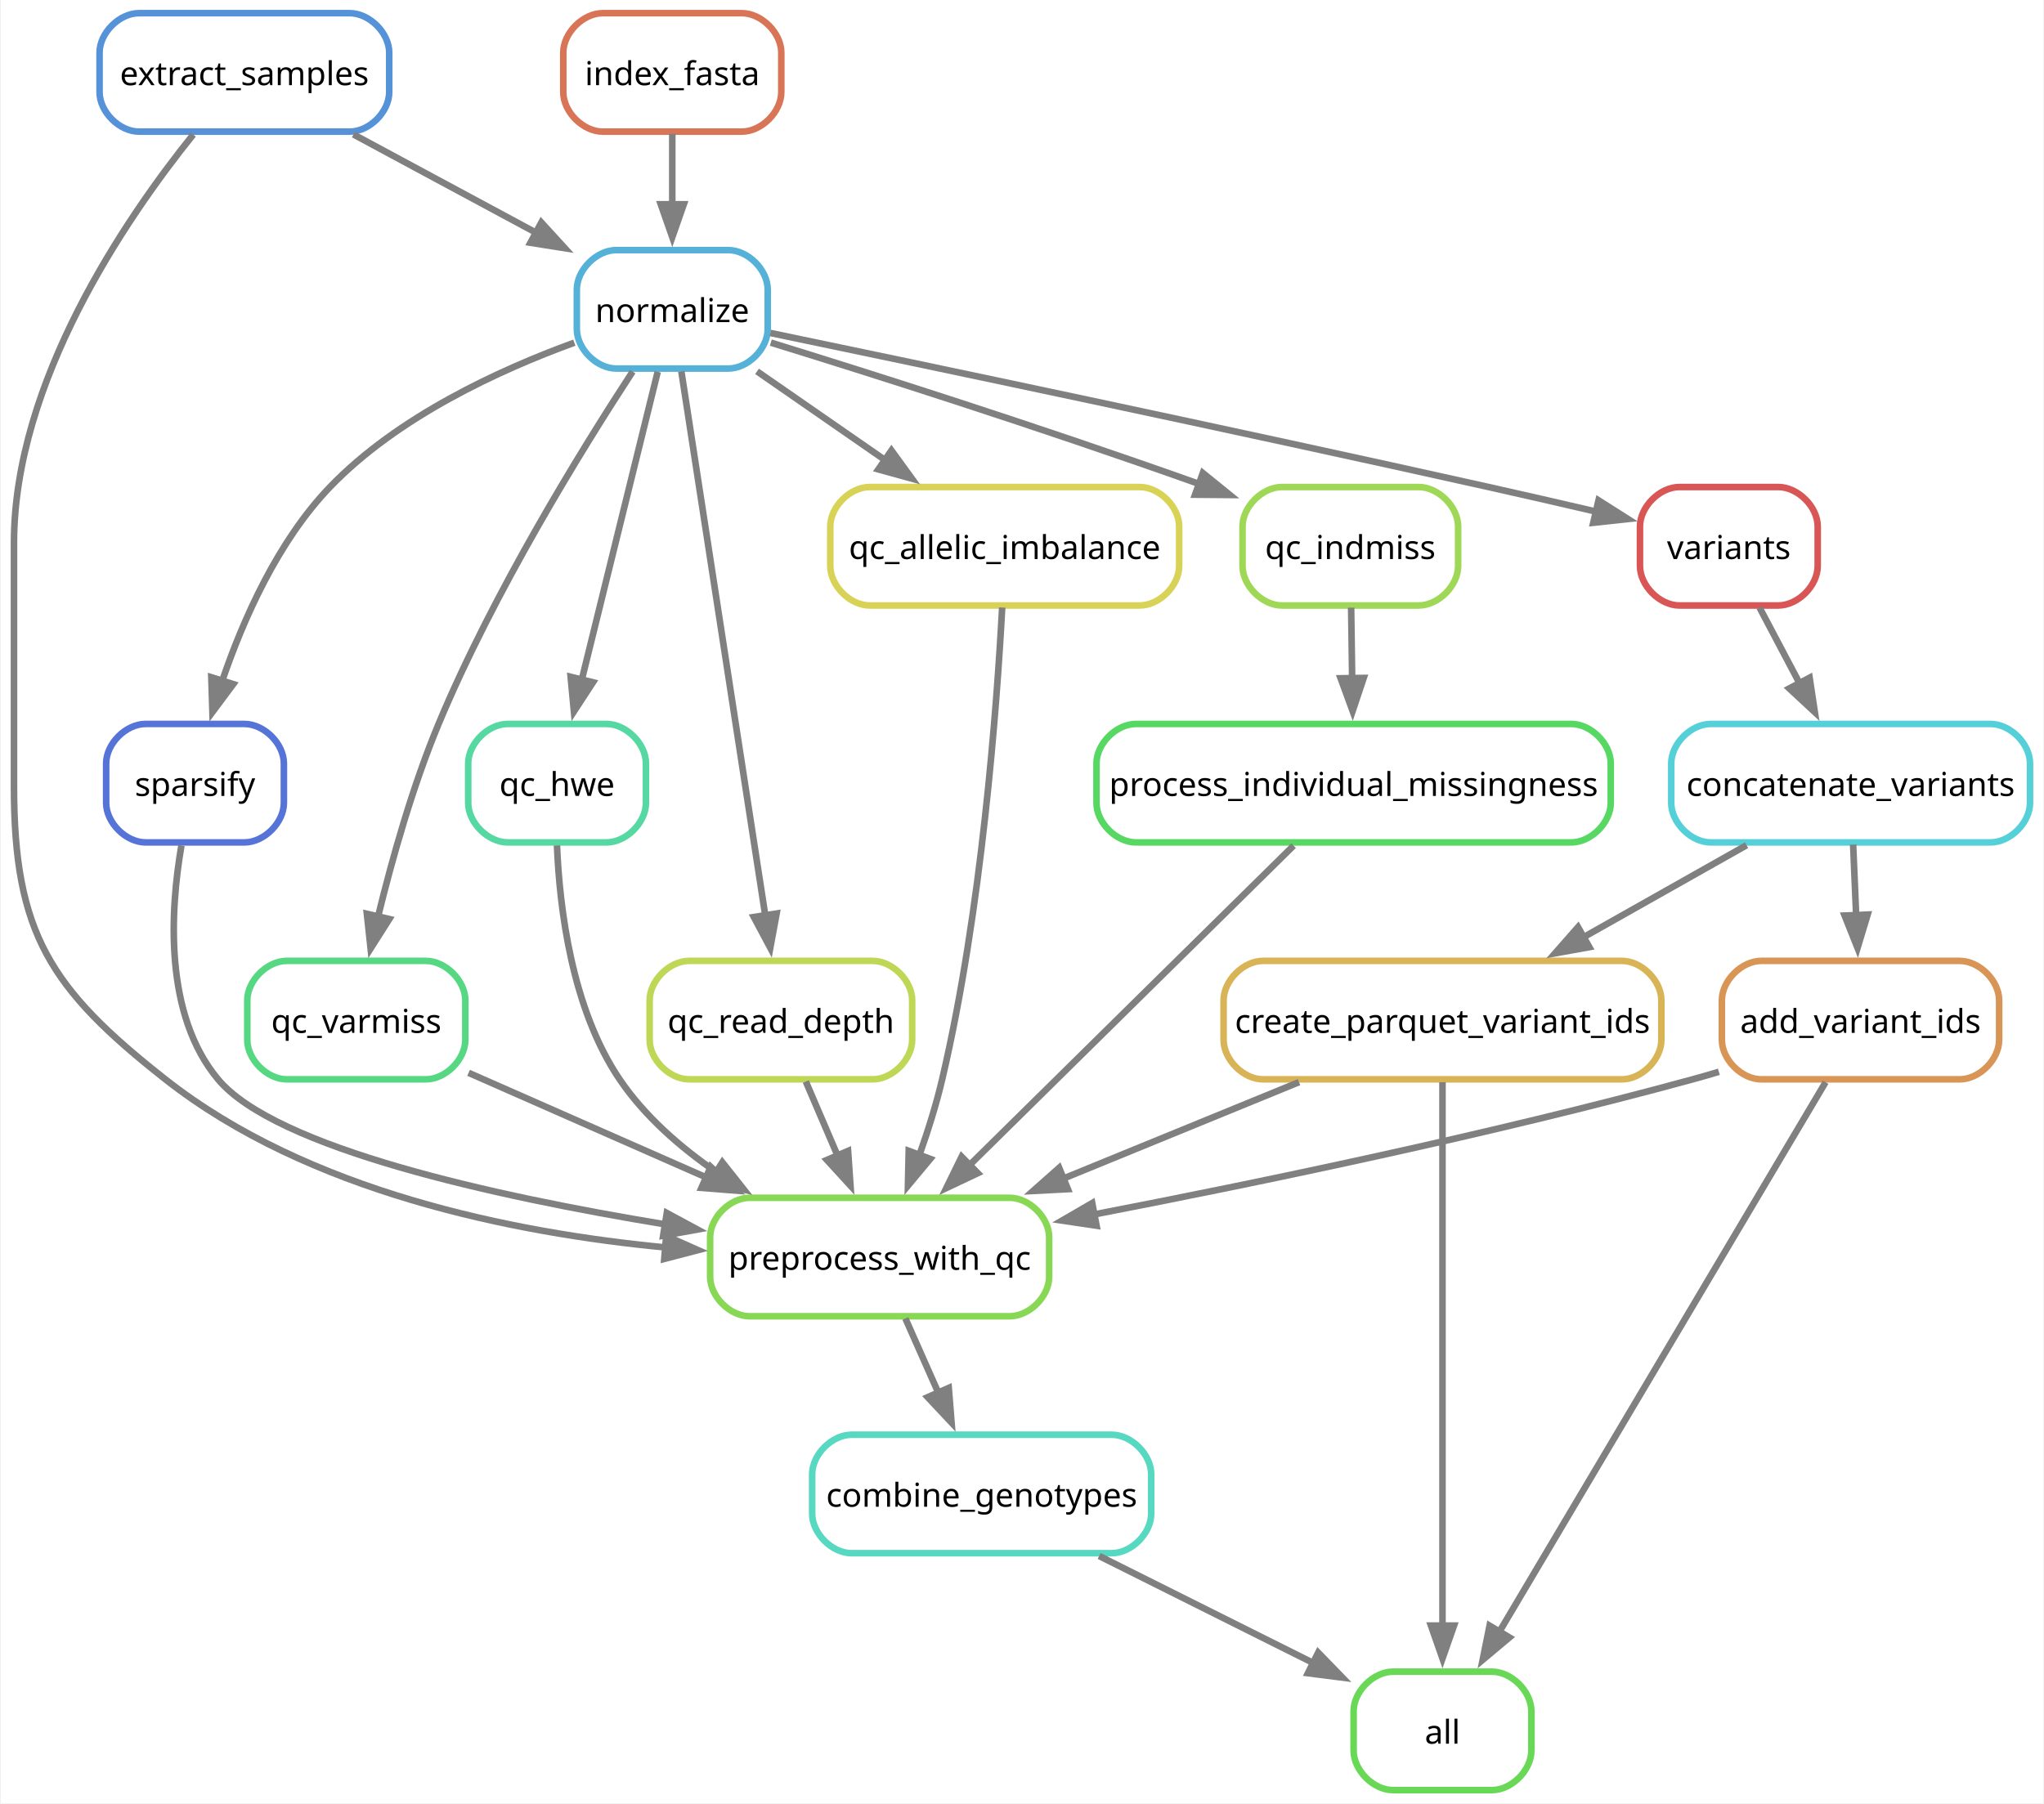
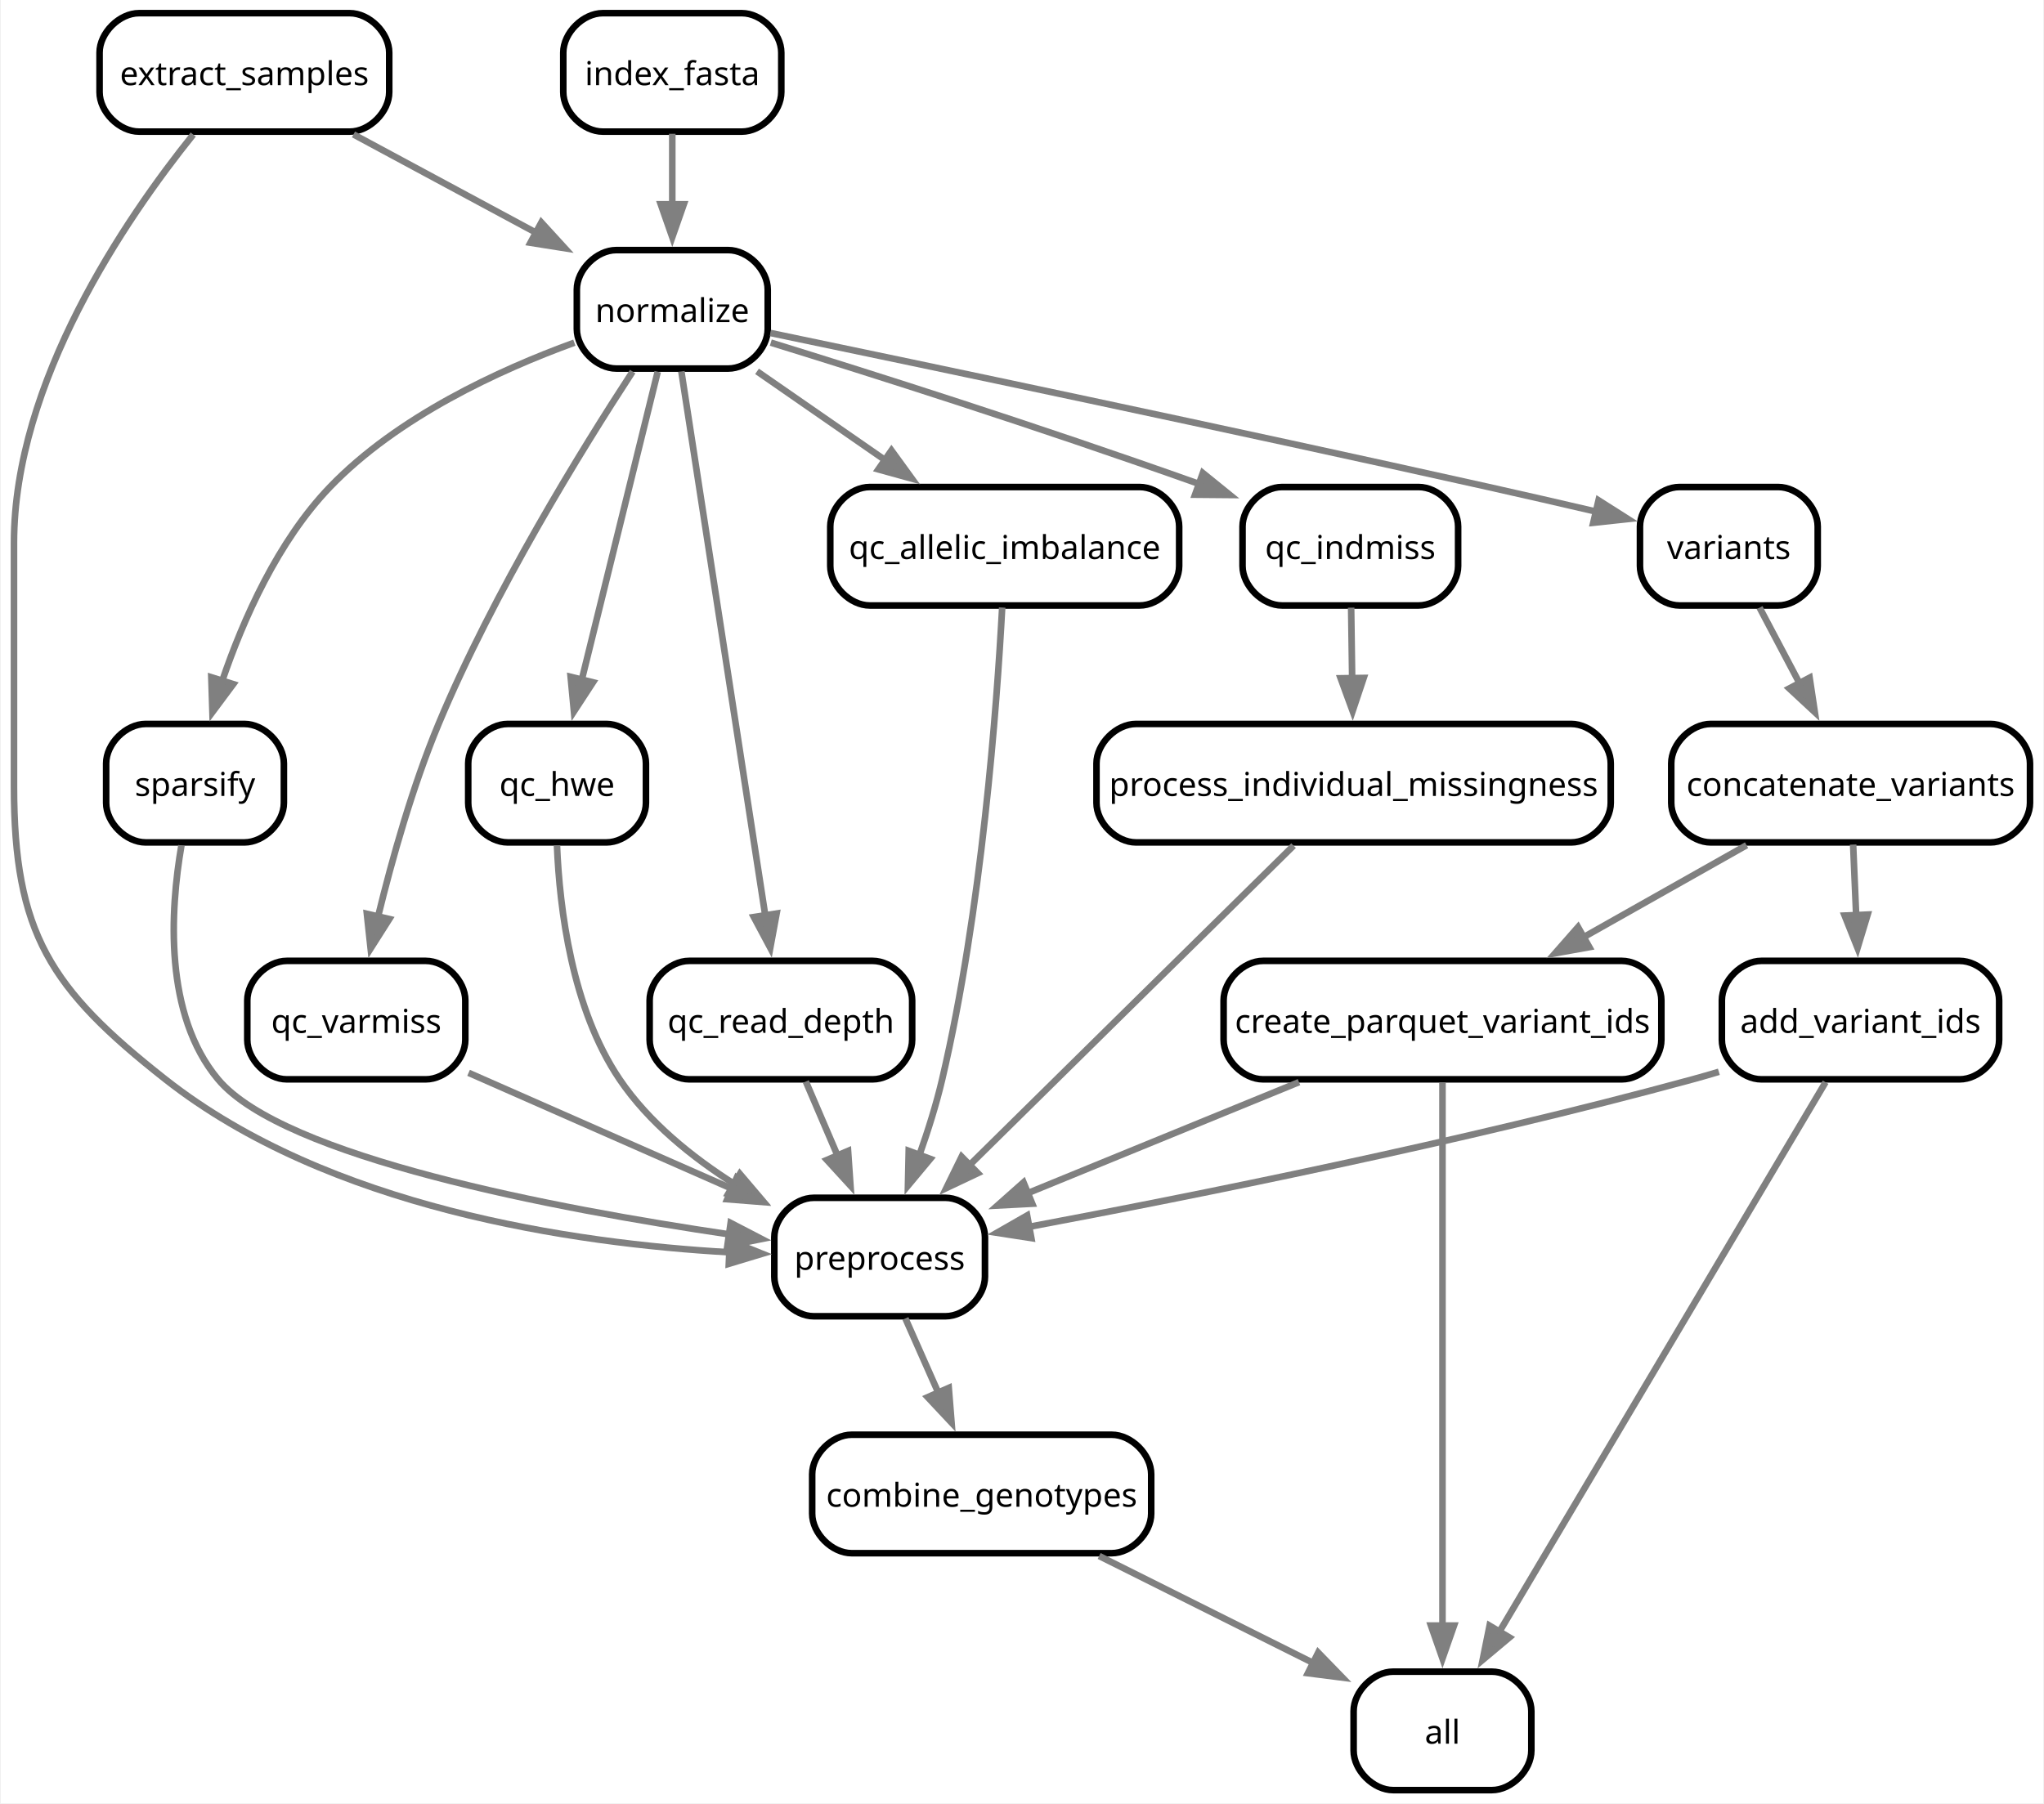
<svg xmlns="http://www.w3.org/2000/svg" width="621pt" height="548pt" viewBox="0.00 0.00 620.50 548.00">
  <g id="graph0" class="graph" transform="scale(1 1) rotate(0) translate(4 544)">
    <polygon fill="white" stroke="none" points="-4,4 -4,-544 616.5,-544 616.5,4 -4,4" />
    <g id="node1" class="node">
-       <path fill="none" stroke="#68d856" stroke-width="2" d="M449,-36C449,-36 419,-36 419,-36 413,-36 407,-30 407,-24 407,-24 407,-12 407,-12 407,-6 413,0 419,0 419,0 449,0 449,0 455,0 461,-6 461,-12 461,-12 461,-24 461,-24 461,-30 455,-36 449,-36" />
+       <path fill="none" stroke="black" stroke-width="2" d="M449,-36C449,-36 419,-36 419,-36 413,-36 407,-30 407,-24 407,-24 407,-12 407,-12 407,-6 413,0 419,0 419,0 449,0 449,0 455,0 461,-6 461,-12 461,-12 461,-24 461,-24 461,-30 455,-36 449,-36" />
      <text text-anchor="middle" x="434" y="-14.12" font-family="sans" font-size="10.00">all</text>
    </g>
    <g id="node2" class="node">
-       <path fill="none" stroke="#56d8c1" stroke-width="2" d="M333.5,-108C333.5,-108 254.5,-108 254.5,-108 248.5,-108 242.5,-102 242.5,-96 242.5,-96 242.5,-84 242.5,-84 242.5,-78 248.5,-72 254.5,-72 254.5,-72 333.5,-72 333.5,-72 339.5,-72 345.5,-78 345.5,-84 345.5,-84 345.5,-96 345.5,-96 345.5,-102 339.5,-108 333.5,-108" />
+       <path fill="none" stroke="black" stroke-width="2" d="M333.5,-108C333.5,-108 254.5,-108 254.5,-108 248.5,-108 242.5,-102 242.5,-96 242.5,-96 242.5,-84 242.5,-84 242.5,-78 248.5,-72 254.5,-72 254.5,-72 333.5,-72 333.5,-72 339.5,-72 345.5,-78 345.5,-84 345.5,-84 345.5,-96 345.5,-96 345.5,-102 339.5,-108 333.5,-108" />
      <text text-anchor="middle" x="294" y="-86.12" font-family="sans" font-size="10.00">combine_genotypes</text>
    </g>
    <g id="edge2" class="edge">
      <path fill="none" stroke="grey" stroke-width="2" d="M329.69,-71.15C349.6,-61.2 374.43,-48.78 394.87,-38.57" />
      <polygon fill="grey" stroke="grey" stroke-width="2" points="396.24,-41.79 403.62,-34.19 393.11,-35.53 396.24,-41.79" />
    </g>
    <g id="node3" class="node">
-       <path fill="none" stroke="#88d856" stroke-width="2" d="M302.5,-180C302.5,-180 223.5,-180 223.5,-180 217.5,-180 211.5,-174 211.5,-168 211.5,-168 211.5,-156 211.5,-156 211.5,-150 217.5,-144 223.5,-144 223.5,-144 302.5,-144 302.5,-144 308.5,-144 314.5,-150 314.5,-156 314.5,-156 314.5,-168 314.5,-168 314.5,-174 308.5,-180 302.5,-180" />
-       <text text-anchor="middle" x="263" y="-158.12" font-family="sans" font-size="10.00">preprocess_with_qc</text>
+       <path fill="none" stroke="black" stroke-width="2" d="M283,-180C283,-180 243,-180 243,-180 237,-180 231,-174 231,-168 231,-168 231,-156 231,-156 231,-150 237,-144 243,-144 243,-144 283,-144 283,-144 289,-144 295,-150 295,-156 295,-156 295,-168 295,-168 295,-174 289,-180 283,-180" />
+       <text text-anchor="middle" x="263" y="-158.12" font-family="sans" font-size="10.00">preprocess</text>
    </g>
    <g id="edge4" class="edge">
      <path fill="none" stroke="grey" stroke-width="2" d="M270.82,-143.34C273.88,-136.43 277.48,-128.31 280.91,-120.56" />
      <polygon fill="grey" stroke="grey" stroke-width="2" points="284,-122.23 284.85,-111.67 277.6,-119.4 284,-122.23" />
    </g>
    <g id="node4" class="node">
-       <path fill="none" stroke="#d89556" stroke-width="2" d="M591.12,-252C591.12,-252 530.88,-252 530.88,-252 524.88,-252 518.88,-246 518.88,-240 518.88,-240 518.88,-228 518.88,-228 518.88,-222 524.88,-216 530.88,-216 530.88,-216 591.12,-216 591.12,-216 597.12,-216 603.12,-222 603.12,-228 603.12,-228 603.12,-240 603.12,-240 603.12,-246 597.12,-252 591.12,-252" />
+       <path fill="none" stroke="black" stroke-width="2" d="M591.12,-252C591.12,-252 530.88,-252 530.88,-252 524.88,-252 518.88,-246 518.88,-240 518.88,-240 518.88,-228 518.88,-228 518.88,-222 524.88,-216 530.88,-216 530.88,-216 591.12,-216 591.12,-216 597.12,-216 603.12,-222 603.12,-228 603.12,-228 603.12,-240 603.12,-240 603.12,-246 597.12,-252 591.12,-252" />
      <text text-anchor="middle" x="561" y="-230.12" font-family="sans" font-size="10.00">add_variant_ids</text>
    </g>
    <g id="edge3" class="edge">
      <path fill="none" stroke="grey" stroke-width="2" d="M550.39,-215.12C528.45,-178.14 477.89,-92.96 451.21,-48" />
      <polygon fill="grey" stroke="grey" stroke-width="2" points="454.33,-46.39 446.21,-39.58 448.31,-49.97 454.33,-46.39" />
    </g>
    <g id="edge5" class="edge">
-       <path fill="none" stroke="grey" stroke-width="2" d="M517.97,-218.29C515.28,-217.48 512.61,-216.71 510,-216 448.89,-199.31 378.12,-184.59 328.03,-174.92" />
-       <polygon fill="grey" stroke="grey" stroke-width="2" points="328.9,-171.52 318.42,-173.08 327.58,-178.4 328.9,-171.52" />
+       <path fill="none" stroke="grey" stroke-width="2" d="M517.97,-218.29C515.28,-217.48 512.61,-216.71 510,-216 440.29,-196.96 357.98,-180.48 308.18,-171.14" />
+       <polygon fill="grey" stroke="grey" stroke-width="2" points="309.09,-167.75 298.62,-169.37 307.81,-174.63 309.09,-167.75" />
    </g>
    <g id="node5" class="node">
-       <path fill="none" stroke="#56d0d8" stroke-width="2" d="M600.5,-324C600.5,-324 515.5,-324 515.5,-324 509.5,-324 503.5,-318 503.5,-312 503.5,-312 503.5,-300 503.5,-300 503.5,-294 509.5,-288 515.5,-288 515.5,-288 600.5,-288 600.5,-288 606.5,-288 612.5,-294 612.5,-300 612.5,-300 612.5,-312 612.5,-312 612.5,-318 606.5,-324 600.5,-324" />
+       <path fill="none" stroke="black" stroke-width="2" d="M600.5,-324C600.5,-324 515.5,-324 515.5,-324 509.5,-324 503.5,-318 503.5,-312 503.5,-312 503.5,-300 503.5,-300 503.5,-294 509.5,-288 515.5,-288 515.5,-288 600.5,-288 600.5,-288 606.5,-288 612.5,-294 612.5,-300 612.5,-300 612.5,-312 612.5,-312 612.5,-318 606.5,-324 600.5,-324" />
      <text text-anchor="middle" x="558" y="-302.12" font-family="sans" font-size="10.00">concatenate_variants</text>
    </g>
    <g id="edge14" class="edge">
      <path fill="none" stroke="grey" stroke-width="2" d="M558.76,-287.34C559.04,-280.75 559.37,-273.08 559.69,-265.67" />
      <polygon fill="grey" stroke="grey" stroke-width="2" points="563.17,-266.07 560.1,-255.93 556.18,-265.77 563.17,-266.07" />
    </g>
    <g id="node10" class="node">
-       <path fill="none" stroke="#d8b456" stroke-width="2" d="M488.5,-252C488.5,-252 379.5,-252 379.5,-252 373.5,-252 367.5,-246 367.5,-240 367.5,-240 367.5,-228 367.5,-228 367.5,-222 373.5,-216 379.5,-216 379.5,-216 488.5,-216 488.5,-216 494.5,-216 500.5,-222 500.5,-228 500.5,-228 500.5,-240 500.5,-240 500.5,-246 494.5,-252 488.5,-252" />
+       <path fill="none" stroke="black" stroke-width="2" d="M488.5,-252C488.5,-252 379.5,-252 379.5,-252 373.5,-252 367.5,-246 367.5,-240 367.5,-240 367.5,-228 367.5,-228 367.5,-222 373.5,-216 379.5,-216 379.5,-216 488.5,-216 488.5,-216 494.5,-216 500.5,-222 500.5,-228 500.5,-228 500.5,-240 500.5,-240 500.5,-246 494.5,-252 488.5,-252" />
      <text text-anchor="middle" x="434" y="-230.12" font-family="sans" font-size="10.00">create_parquet_variant_ids</text>
    </g>
    <g id="edge19" class="edge">
      <path fill="none" stroke="grey" stroke-width="2" d="M526.39,-287.15C511.23,-278.6 492.85,-268.22 476.49,-258.99" />
      <polygon fill="grey" stroke="grey" stroke-width="2" points="478.62,-256.17 468.19,-254.3 475.18,-262.26 478.62,-256.17" />
    </g>
    <g id="node6" class="node">
-       <path fill="none" stroke="#d85656" stroke-width="2" d="M536,-396C536,-396 506,-396 506,-396 500,-396 494,-390 494,-384 494,-384 494,-372 494,-372 494,-366 500,-360 506,-360 506,-360 536,-360 536,-360 542,-360 548,-366 548,-372 548,-372 548,-384 548,-384 548,-390 542,-396 536,-396" />
+       <path fill="none" stroke="black" stroke-width="2" d="M536,-396C536,-396 506,-396 506,-396 500,-396 494,-390 494,-384 494,-384 494,-372 494,-372 494,-366 500,-360 506,-360 506,-360 536,-360 536,-360 542,-360 548,-366 548,-372 548,-372 548,-384 548,-384 548,-390 542,-396 536,-396" />
      <text text-anchor="middle" x="521" y="-374.12" font-family="sans" font-size="10.00">variants</text>
    </g>
    <g id="edge15" class="edge">
      <path fill="none" stroke="grey" stroke-width="2" d="M530.34,-359.34C534.03,-352.34 538.38,-344.12 542.52,-336.28" />
      <polygon fill="grey" stroke="grey" stroke-width="2" points="545.54,-338.05 547.12,-327.58 539.36,-334.78 545.54,-338.05" />
    </g>
    <g id="node7" class="node">
-       <path fill="none" stroke="#56b1d8" stroke-width="2" d="M217,-468C217,-468 183,-468 183,-468 177,-468 171,-462 171,-456 171,-456 171,-444 171,-444 171,-438 177,-432 183,-432 183,-432 217,-432 217,-432 223,-432 229,-438 229,-444 229,-444 229,-456 229,-456 229,-462 223,-468 217,-468" />
+       <path fill="none" stroke="black" stroke-width="2" d="M217,-468C217,-468 183,-468 183,-468 177,-468 171,-462 171,-456 171,-456 171,-444 171,-444 171,-438 177,-432 183,-432 183,-432 217,-432 217,-432 223,-432 229,-438 229,-444 229,-444 229,-456 229,-456 229,-462 223,-468 217,-468" />
      <text text-anchor="middle" x="200" y="-446.12" font-family="sans" font-size="10.00">normalize</text>
    </g>
    <g id="edge16" class="edge">
      <path fill="none" stroke="grey" stroke-width="2" d="M229.81,-442.81C276.43,-433.1 369.37,-413.56 448,-396 458.65,-393.62 470.16,-390.98 480.83,-388.49" />
      <polygon fill="grey" stroke="grey" stroke-width="2" points="481.41,-391.95 490.35,-386.27 479.81,-385.14 481.41,-391.95" />
    </g>
    <g id="node11" class="node">
-       <path fill="none" stroke="#5673d8" stroke-width="2" d="M70,-324C70,-324 40,-324 40,-324 34,-324 28,-318 28,-312 28,-312 28,-300 28,-300 28,-294 34,-288 40,-288 40,-288 70,-288 70,-288 76,-288 82,-294 82,-300 82,-300 82,-312 82,-312 82,-318 76,-324 70,-324" />
+       <path fill="none" stroke="black" stroke-width="2" d="M70,-324C70,-324 40,-324 40,-324 34,-324 28,-318 28,-312 28,-312 28,-300 28,-300 28,-294 34,-288 40,-288 40,-288 70,-288 70,-288 76,-288 82,-294 82,-300 82,-300 82,-312 82,-312 82,-318 76,-324 70,-324" />
      <text text-anchor="middle" x="55" y="-302.12" font-family="sans" font-size="10.00">sparsify</text>
    </g>
    <g id="edge20" class="edge">
      <path fill="none" stroke="grey" stroke-width="2" d="M170.25,-439.87C147.45,-431.57 116.5,-417.33 96,-396 80.18,-379.54 69.67,-355.87 63.26,-337.08" />
      <polygon fill="grey" stroke="grey" stroke-width="2" points="66.62,-336.1 60.29,-327.6 59.95,-338.19 66.62,-336.1" />
    </g>
    <g id="node12" class="node">
-       <path fill="none" stroke="#56d882" stroke-width="2" d="M125.12,-252C125.12,-252 82.88,-252 82.88,-252 76.88,-252 70.88,-246 70.88,-240 70.88,-240 70.88,-228 70.88,-228 70.88,-222 76.88,-216 82.88,-216 82.88,-216 125.12,-216 125.12,-216 131.12,-216 137.12,-222 137.12,-228 137.12,-228 137.12,-240 137.12,-240 137.12,-246 131.12,-252 125.12,-252" />
+       <path fill="none" stroke="black" stroke-width="2" d="M125.12,-252C125.12,-252 82.88,-252 82.88,-252 76.88,-252 70.88,-246 70.88,-240 70.88,-240 70.88,-228 70.88,-228 70.88,-222 76.88,-216 82.88,-216 82.88,-216 125.12,-216 125.12,-216 131.12,-216 137.12,-222 137.12,-228 137.12,-228 137.12,-240 137.12,-240 137.12,-246 131.12,-252 125.12,-252" />
      <text text-anchor="middle" x="104" y="-230.12" font-family="sans" font-size="10.00">qc_varmiss</text>
    </g>
    <g id="edge21" class="edge">
      <path fill="none" stroke="grey" stroke-width="2" d="M187.96,-431.08C172.51,-407.42 145.72,-364.08 129,-324 121.11,-305.09 114.87,-282.91 110.6,-265.42" />
      <polygon fill="grey" stroke="grey" stroke-width="2" points="114.03,-264.71 108.35,-255.77 107.21,-266.3 114.03,-264.71" />
    </g>
    <g id="node13" class="node">
-       <path fill="none" stroke="#56d8a2" stroke-width="2" d="M180,-324C180,-324 150,-324 150,-324 144,-324 138,-318 138,-312 138,-312 138,-300 138,-300 138,-294 144,-288 150,-288 150,-288 180,-288 180,-288 186,-288 192,-294 192,-300 192,-300 192,-312 192,-312 192,-318 186,-324 180,-324" />
+       <path fill="none" stroke="black" stroke-width="2" d="M180,-324C180,-324 150,-324 150,-324 144,-324 138,-318 138,-312 138,-312 138,-300 138,-300 138,-294 144,-288 150,-288 150,-288 180,-288 180,-288 186,-288 192,-294 192,-300 192,-300 192,-312 192,-312 192,-318 186,-324 180,-324" />
      <text text-anchor="middle" x="165" y="-302.12" font-family="sans" font-size="10.00">qc_hwe</text>
    </g>
    <g id="edge22" class="edge">
      <path fill="none" stroke="grey" stroke-width="2" d="M195.57,-431.02C189.76,-407.44 179.48,-365.73 172.46,-337.25" />
      <polygon fill="grey" stroke="grey" stroke-width="2" points="175.91,-336.65 170.12,-327.78 169.12,-338.32 175.91,-336.65" />
    </g>
    <g id="node14" class="node">
-       <path fill="none" stroke="#bed856" stroke-width="2" d="M260.88,-252C260.88,-252 205.12,-252 205.12,-252 199.12,-252 193.12,-246 193.12,-240 193.12,-240 193.12,-228 193.12,-228 193.12,-222 199.12,-216 205.12,-216 205.12,-216 260.88,-216 260.88,-216 266.88,-216 272.88,-222 272.88,-228 272.88,-228 272.88,-240 272.88,-240 272.88,-246 266.88,-252 260.88,-252" />
+       <path fill="none" stroke="black" stroke-width="2" d="M260.88,-252C260.88,-252 205.12,-252 205.12,-252 199.12,-252 193.12,-246 193.12,-240 193.12,-240 193.12,-228 193.12,-228 193.12,-222 199.12,-216 205.12,-216 205.12,-216 260.88,-216 260.88,-216 266.88,-216 272.88,-222 272.88,-228 272.88,-228 272.88,-240 272.88,-240 272.88,-246 266.88,-252 260.88,-252" />
      <text text-anchor="middle" x="233" y="-230.12" font-family="sans" font-size="10.00">qc_read_depth</text>
    </g>
    <g id="edge23" class="edge">
      <path fill="none" stroke="grey" stroke-width="2" d="M202.76,-431.12C208.39,-394.62 221.26,-311.13 228.26,-265.74" />
      <polygon fill="grey" stroke="grey" stroke-width="2" points="231.7,-266.39 229.77,-255.97 224.78,-265.32 231.7,-266.39" />
    </g>
    <g id="node15" class="node">
-       <path fill="none" stroke="#d8d356" stroke-width="2" d="M342,-396C342,-396 260,-396 260,-396 254,-396 248,-390 248,-384 248,-384 248,-372 248,-372 248,-366 254,-360 260,-360 260,-360 342,-360 342,-360 348,-360 354,-366 354,-372 354,-372 354,-384 354,-384 354,-390 348,-396 342,-396" />
+       <path fill="none" stroke="black" stroke-width="2" d="M342,-396C342,-396 260,-396 260,-396 254,-396 248,-390 248,-384 248,-384 248,-372 248,-372 248,-366 254,-360 260,-360 260,-360 342,-360 342,-360 348,-360 354,-366 354,-372 354,-372 354,-384 354,-384 354,-390 348,-396 342,-396" />
      <text text-anchor="middle" x="301" y="-374.12" font-family="sans" font-size="10.00">qc_allelic_imbalance</text>
    </g>
    <g id="edge24" class="edge">
      <path fill="none" stroke="grey" stroke-width="2" d="M225.75,-431.15C237.62,-422.93 251.92,-413.02 264.84,-404.06" />
      <polygon fill="grey" stroke="grey" stroke-width="2" points="266.59,-407.11 272.81,-398.54 262.6,-401.36 266.59,-407.11" />
    </g>
    <g id="node17" class="node">
-       <path fill="none" stroke="#9fd856" stroke-width="2" d="M426.75,-396C426.75,-396 385.25,-396 385.25,-396 379.25,-396 373.25,-390 373.25,-384 373.25,-384 373.25,-372 373.25,-372 373.25,-366 379.25,-360 385.25,-360 385.25,-360 426.75,-360 426.75,-360 432.75,-360 438.75,-366 438.75,-372 438.75,-372 438.75,-384 438.75,-384 438.75,-390 432.75,-396 426.75,-396" />
+       <path fill="none" stroke="black" stroke-width="2" d="M426.75,-396C426.75,-396 385.25,-396 385.25,-396 379.25,-396 373.25,-390 373.25,-384 373.25,-384 373.25,-372 373.25,-372 373.25,-366 379.25,-360 385.25,-360 385.25,-360 426.75,-360 426.75,-360 432.75,-360 438.75,-366 438.75,-372 438.75,-372 438.75,-384 438.75,-384 438.75,-390 432.75,-396 426.75,-396" />
      <text text-anchor="middle" x="406" y="-374.12" font-family="sans" font-size="10.00">qc_indmiss</text>
    </g>
    <g id="edge26" class="edge">
      <path fill="none" stroke="grey" stroke-width="2" d="M229.93,-439.88C260.4,-430.47 309.22,-415.02 360.3,-396.85" />
      <polygon fill="grey" stroke="grey" stroke-width="2" points="361.19,-400.25 369.42,-393.58 358.83,-393.67 361.19,-400.25" />
    </g>
    <g id="node8" class="node">
-       <path fill="none" stroke="#5692d8" stroke-width="2" d="M102,-540C102,-540 38,-540 38,-540 32,-540 26,-534 26,-528 26,-528 26,-516 26,-516 26,-510 32,-504 38,-504 38,-504 102,-504 102,-504 108,-504 114,-510 114,-516 114,-516 114,-528 114,-528 114,-534 108,-540 102,-540" />
+       <path fill="none" stroke="black" stroke-width="2" d="M102,-540C102,-540 38,-540 38,-540 32,-540 26,-534 26,-528 26,-528 26,-516 26,-516 26,-510 32,-504 38,-504 38,-504 102,-504 102,-504 108,-504 114,-510 114,-516 114,-516 114,-528 114,-528 114,-534 108,-540 102,-540" />
      <text text-anchor="middle" x="70" y="-518.12" font-family="sans" font-size="10.00">extract_samples</text>
    </g>
-     <g id="edge12" class="edge">
-       <path fill="none" stroke="grey" stroke-width="2" d="M54.46,-503.11C33.84,-477.46 0,-427.92 0,-379 0,-379 0,-379 0,-305 0,-260.47 11.01,-243.53 46,-216 89.32,-181.91 151.43,-169.34 198.11,-164.9" />
-       <polygon fill="grey" stroke="grey" stroke-width="2" points="198.14,-168.41 207.82,-164.1 197.57,-161.43 198.14,-168.41" />
+     <g id="edge7" class="edge">
+       <path fill="none" stroke="grey" stroke-width="2" d="M54.46,-503.11C33.84,-477.46 0,-427.92 0,-379 0,-379 0,-379 0,-305 0,-260.47 11.01,-243.53 46,-216 95.62,-176.96 169.9,-166.14 217.4,-163.44" />
+       <polygon fill="grey" stroke="grey" stroke-width="2" points="217.48,-166.94 227.31,-163 217.17,-159.94 217.48,-166.94" />
    </g>
-     <g id="edge17" class="edge">
+     <g id="edge18" class="edge">
      <path fill="none" stroke="grey" stroke-width="2" d="M103.14,-503.15C120.05,-494.05 140.78,-482.89 158.72,-473.23" />
      <polygon fill="grey" stroke="grey" stroke-width="2" points="160.22,-476.39 167.37,-468.57 156.9,-470.23 160.22,-476.39" />
    </g>
    <g id="node9" class="node">
-       <path fill="none" stroke="#d87556" stroke-width="2" d="M221.12,-540C221.12,-540 178.88,-540 178.88,-540 172.88,-540 166.88,-534 166.88,-528 166.88,-528 166.88,-516 166.88,-516 166.88,-510 172.88,-504 178.88,-504 178.88,-504 221.12,-504 221.12,-504 227.12,-504 233.12,-510 233.12,-516 233.12,-516 233.12,-528 233.12,-528 233.12,-534 227.12,-540 221.12,-540" />
+       <path fill="none" stroke="black" stroke-width="2" d="M221.12,-540C221.12,-540 178.88,-540 178.88,-540 172.88,-540 166.88,-534 166.88,-528 166.88,-528 166.88,-516 166.88,-516 166.88,-510 172.88,-504 178.88,-504 178.88,-504 221.12,-504 221.12,-504 227.12,-504 233.12,-510 233.12,-516 233.12,-516 233.12,-528 233.12,-528 233.12,-534 227.12,-540 221.12,-540" />
      <text text-anchor="middle" x="200" y="-518.12" font-family="sans" font-size="10.00">index_fasta</text>
    </g>
-     <g id="edge18" class="edge">
+     <g id="edge17" class="edge">
      <path fill="none" stroke="grey" stroke-width="2" d="M200,-503.34C200,-496.75 200,-489.08 200,-481.67" />
      <polygon fill="grey" stroke="grey" stroke-width="2" points="203.5,-481.93 200,-471.93 196.5,-481.93 203.5,-481.93" />
    </g>
    <g id="edge1" class="edge">
      <path fill="none" stroke="grey" stroke-width="2" d="M434,-215.12C434,-178.62 434,-95.13 434,-49.74" />
      <polygon fill="grey" stroke="grey" stroke-width="2" points="437.5,-50 434,-40 430.5,-50 437.5,-50" />
    </g>
-     <g id="edge7" class="edge">
-       <path fill="none" stroke="grey" stroke-width="2" d="M390.41,-215.15C368.58,-206.22 341.92,-195.31 318.63,-185.77" />
-       <polygon fill="grey" stroke="grey" stroke-width="2" points="320.19,-182.63 309.61,-182.08 317.54,-189.11 320.19,-182.63" />
-     </g>
    <g id="edge13" class="edge">
-       <path fill="none" stroke="grey" stroke-width="2" d="M50.87,-287.06C47.46,-267.31 45.51,-235.75 62,-216 79.43,-195.12 146.02,-180.46 197.83,-171.93" />
-       <polygon fill="grey" stroke="grey" stroke-width="2" points="198.33,-175.39 207.65,-170.36 197.23,-168.48 198.33,-175.39" />
-     </g>
-     <g id="edge10" class="edge">
-       <path fill="none" stroke="grey" stroke-width="2" d="M138.11,-217.98C159.19,-208.7 186.66,-196.61 210.48,-186.12" />
-       <polygon fill="grey" stroke="grey" stroke-width="2" points="211.67,-189.42 219.41,-182.19 208.85,-183.01 211.67,-189.42" />
+       <path fill="none" stroke="grey" stroke-width="2" d="M390.41,-215.15C365.15,-204.82 333.41,-191.82 307.93,-181.39" />
+       <polygon fill="grey" stroke="grey" stroke-width="2" points="309.37,-178.2 298.79,-177.65 306.71,-184.68 309.37,-178.2" />
    </g>
    <g id="edge11" class="edge">
-       <path fill="none" stroke="grey" stroke-width="2" d="M164.97,-287.09C165.76,-267.95 169.47,-237.46 184,-216 191.58,-204.81 202.38,-195.35 213.58,-187.67" />
-       <polygon fill="grey" stroke="grey" stroke-width="2" points="215.21,-190.78 221.79,-182.47 211.47,-184.87 215.21,-190.78" />
+       <path fill="none" stroke="grey" stroke-width="2" d="M50.87,-287.06C47.46,-267.31 45.51,-235.75 62,-216 81.72,-192.38 164.38,-176.71 217.36,-168.88" />
+       <polygon fill="grey" stroke="grey" stroke-width="2" points="217.73,-172.36 227.13,-167.48 216.74,-165.43 217.73,-172.36" />
+     </g>
+     <g id="edge12" class="edge">
+       <path fill="none" stroke="grey" stroke-width="2" d="M138.11,-217.98C161.58,-207.65 193,-193.82 218.45,-182.61" />
+       <polygon fill="grey" stroke="grey" stroke-width="2" points="219.52,-185.97 227.27,-178.73 216.7,-179.56 219.52,-185.97" />
+     </g>
+     <g id="edge9" class="edge">
+       <path fill="none" stroke="grey" stroke-width="2" d="M164.97,-287.09C165.76,-267.95 169.47,-237.46 184,-216 192.82,-202.96 206.03,-192.29 219.13,-184.02" />
+       <polygon fill="grey" stroke="grey" stroke-width="2" points="220.54,-187.25 227.4,-179.18 217,-181.21 220.54,-187.25" />
    </g>
    <g id="edge6" class="edge">
      <path fill="none" stroke="grey" stroke-width="2" d="M240.57,-215.34C243.5,-208.51 246.93,-200.5 250.21,-192.83" />
      <polygon fill="grey" stroke="grey" stroke-width="2" points="253.41,-194.25 254.14,-183.68 246.98,-191.5 253.41,-194.25" />
    </g>
-     <g id="edge8" class="edge">
+     <g id="edge10" class="edge">
      <path fill="none" stroke="grey" stroke-width="2" d="M300.23,-359.38C298.63,-329.53 294.04,-267.24 282,-216 280.22,-208.41 277.7,-200.41 275.08,-192.99" />
      <polygon fill="grey" stroke="grey" stroke-width="2" points="278.38,-191.82 271.6,-183.68 271.83,-194.27 278.38,-191.82" />
    </g>
    <g id="node16" class="node">
-       <path fill="none" stroke="#56d863" stroke-width="2" d="M473.12,-324C473.12,-324 340.88,-324 340.88,-324 334.88,-324 328.88,-318 328.88,-312 328.88,-312 328.88,-300 328.88,-300 328.88,-294 334.88,-288 340.88,-288 340.88,-288 473.12,-288 473.12,-288 479.12,-288 485.12,-294 485.12,-300 485.12,-300 485.12,-312 485.12,-312 485.12,-318 479.12,-324 473.12,-324" />
+       <path fill="none" stroke="black" stroke-width="2" d="M473.12,-324C473.12,-324 340.88,-324 340.88,-324 334.88,-324 328.88,-318 328.88,-312 328.88,-312 328.88,-300 328.88,-300 328.88,-294 334.88,-288 340.88,-288 340.88,-288 473.12,-288 473.12,-288 479.12,-288 485.12,-294 485.12,-300 485.12,-300 485.12,-312 485.12,-312 485.12,-318 479.12,-324 473.12,-324" />
      <text text-anchor="middle" x="407" y="-302.12" font-family="sans" font-size="10.00">process_individual_missingness</text>
    </g>
-     <g id="edge9" class="edge">
+     <g id="edge8" class="edge">
      <path fill="none" stroke="grey" stroke-width="2" d="M388.76,-287.02C363.88,-262.48 319.08,-218.3 290.22,-189.84" />
      <polygon fill="grey" stroke="grey" stroke-width="2" points="292.82,-187.49 283.25,-182.96 287.91,-192.48 292.82,-187.49" />
    </g>
    <g id="edge25" class="edge">
      <path fill="none" stroke="grey" stroke-width="2" d="M406.25,-359.34C406.35,-352.75 406.46,-345.08 406.56,-337.67" />
      <polygon fill="grey" stroke="grey" stroke-width="2" points="410.06,-337.98 406.7,-327.93 403.06,-337.88 410.06,-337.98" />
    </g>
  </g>
</svg>
